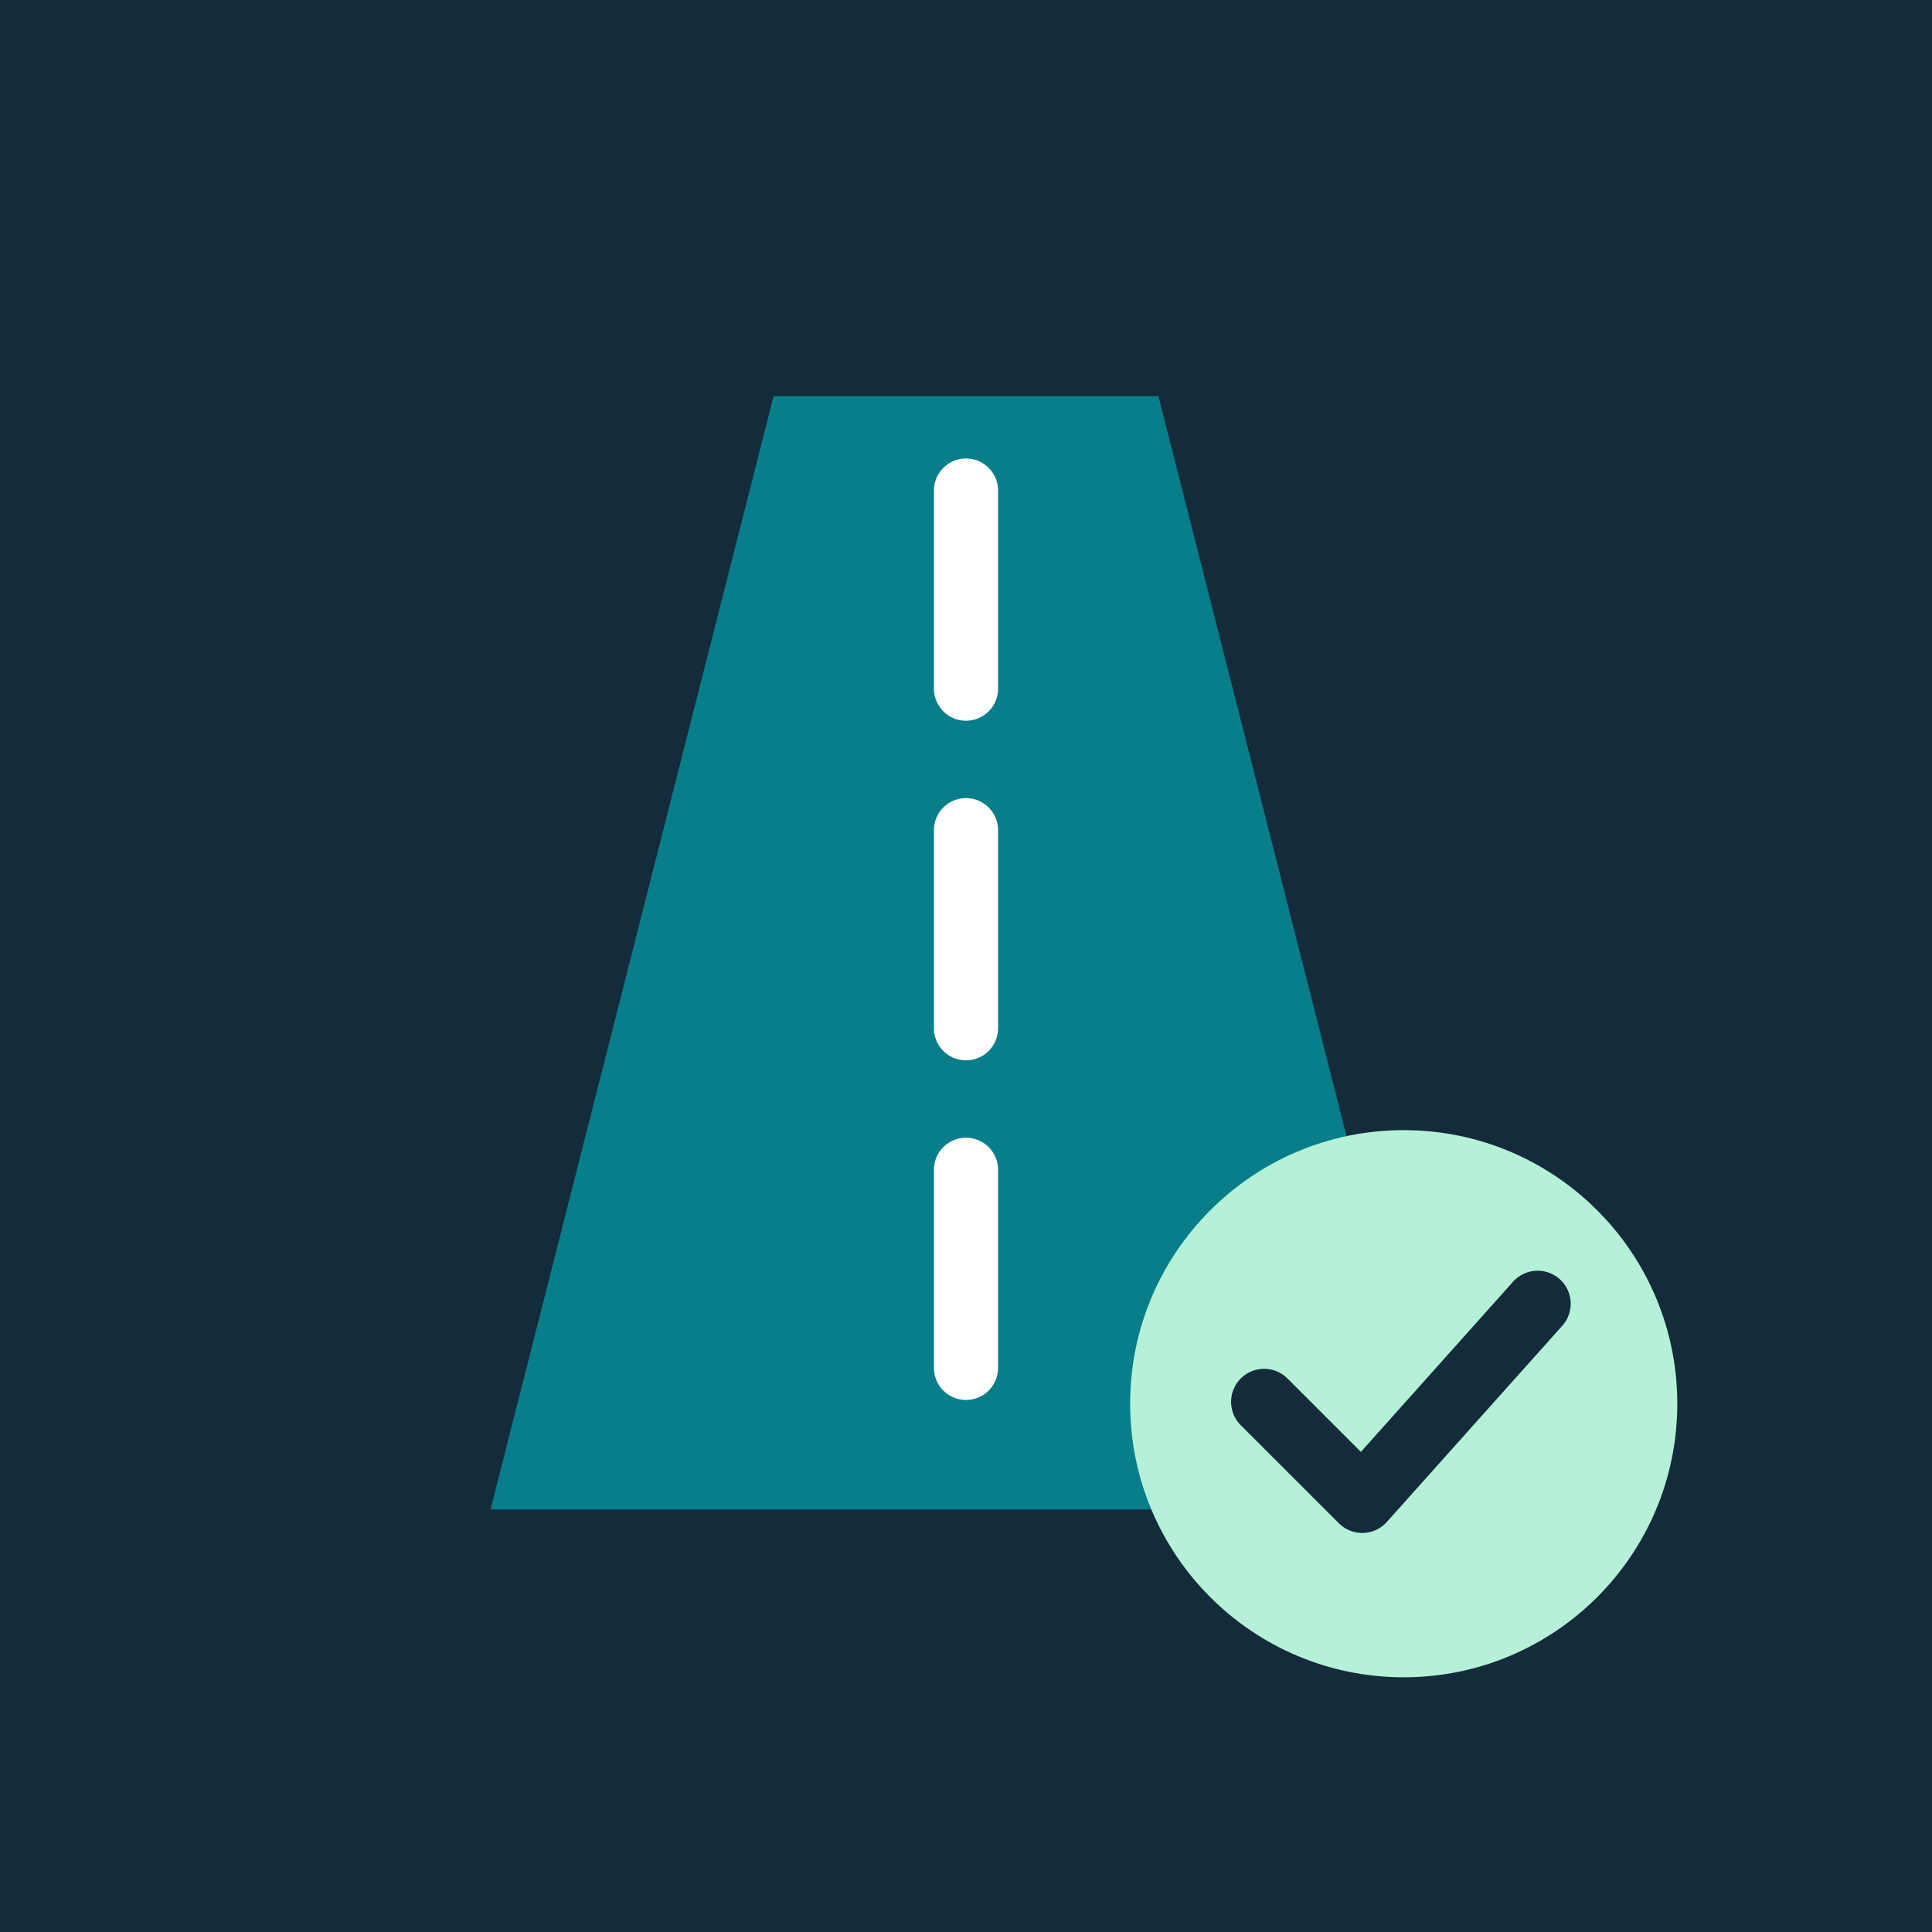
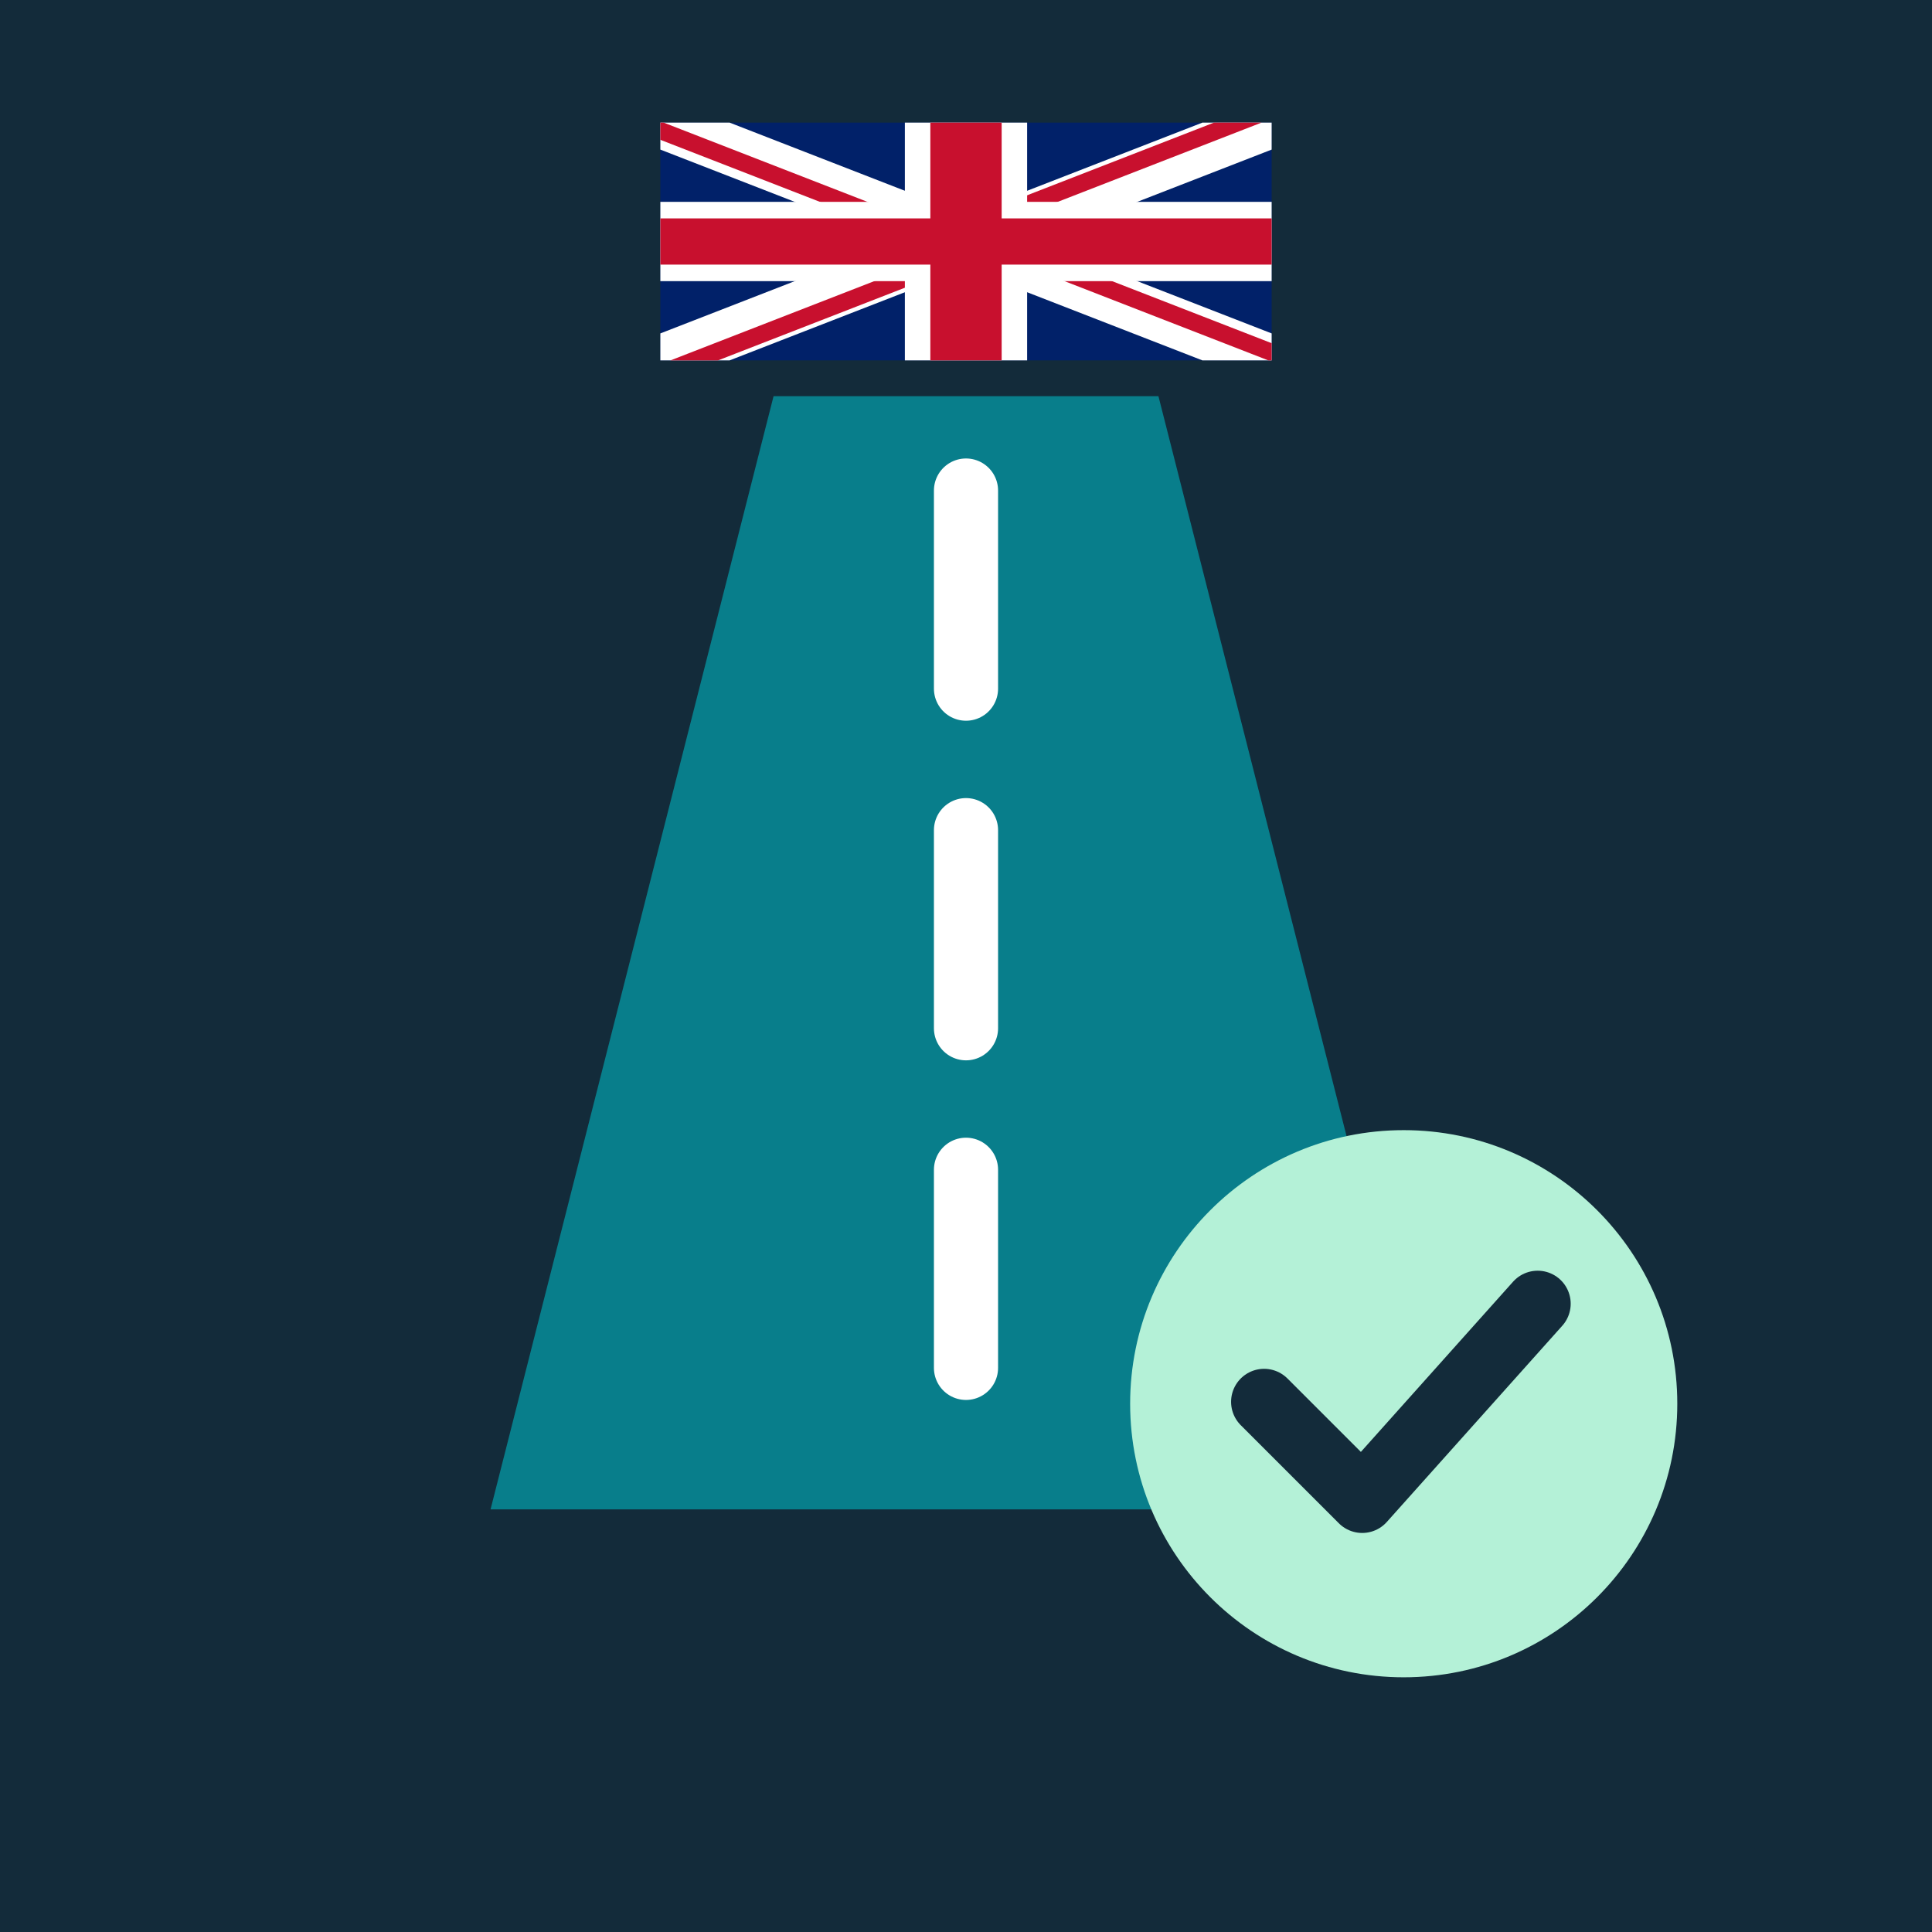
<svg xmlns="http://www.w3.org/2000/svg" width="1024" height="1024" viewBox="0 0 1024 1024">
  <rect width="1024" height="1024" fill="#132B3A" />
  <rect width="1024" height="1024" rx="230" fill="#132B3A" />
  <path d="M260 800L410 210H614L764 800Z" fill="#087E8B" />
  <path d="M512 260V365M512 440V545M512 620V725" stroke="#FFF" stroke-width="34" stroke-linecap="round" />
  <circle cx="744" cy="744" r="145" fill="#B4F1D7" />
  <path d="M670 743L722 795L815 691" fill="none" stroke="#132B3A" stroke-width="35" stroke-linecap="round" stroke-linejoin="round" />
+   <g transform="translate(350 65) scale(5.4 3.5)">
+     <defs>
+       <clipPath id="edge">
+         <rect width="60" height="36" />
+       </clipPath>
+     </defs>
+     <g clip-path="url(#edge)">
+       <rect width="60" height="36" fill="#012169" />
+       <path d="M0 0L60 36M60 0L0 36" stroke="#FFF" stroke-width="7" />
+       <path d="M-2 0L28 18M32 18L62 36M60 -2L30 16M30 20L0 38" stroke="#C8102E" stroke-width="2.4" />
+       <path d="M30 0V36M0 18H60" stroke="#FFF" stroke-width="12" />
+       <path d="M30 0V36M0 18H60" stroke="#C8102E" stroke-width="7" />
+     </g>
+   </g>
</svg>
